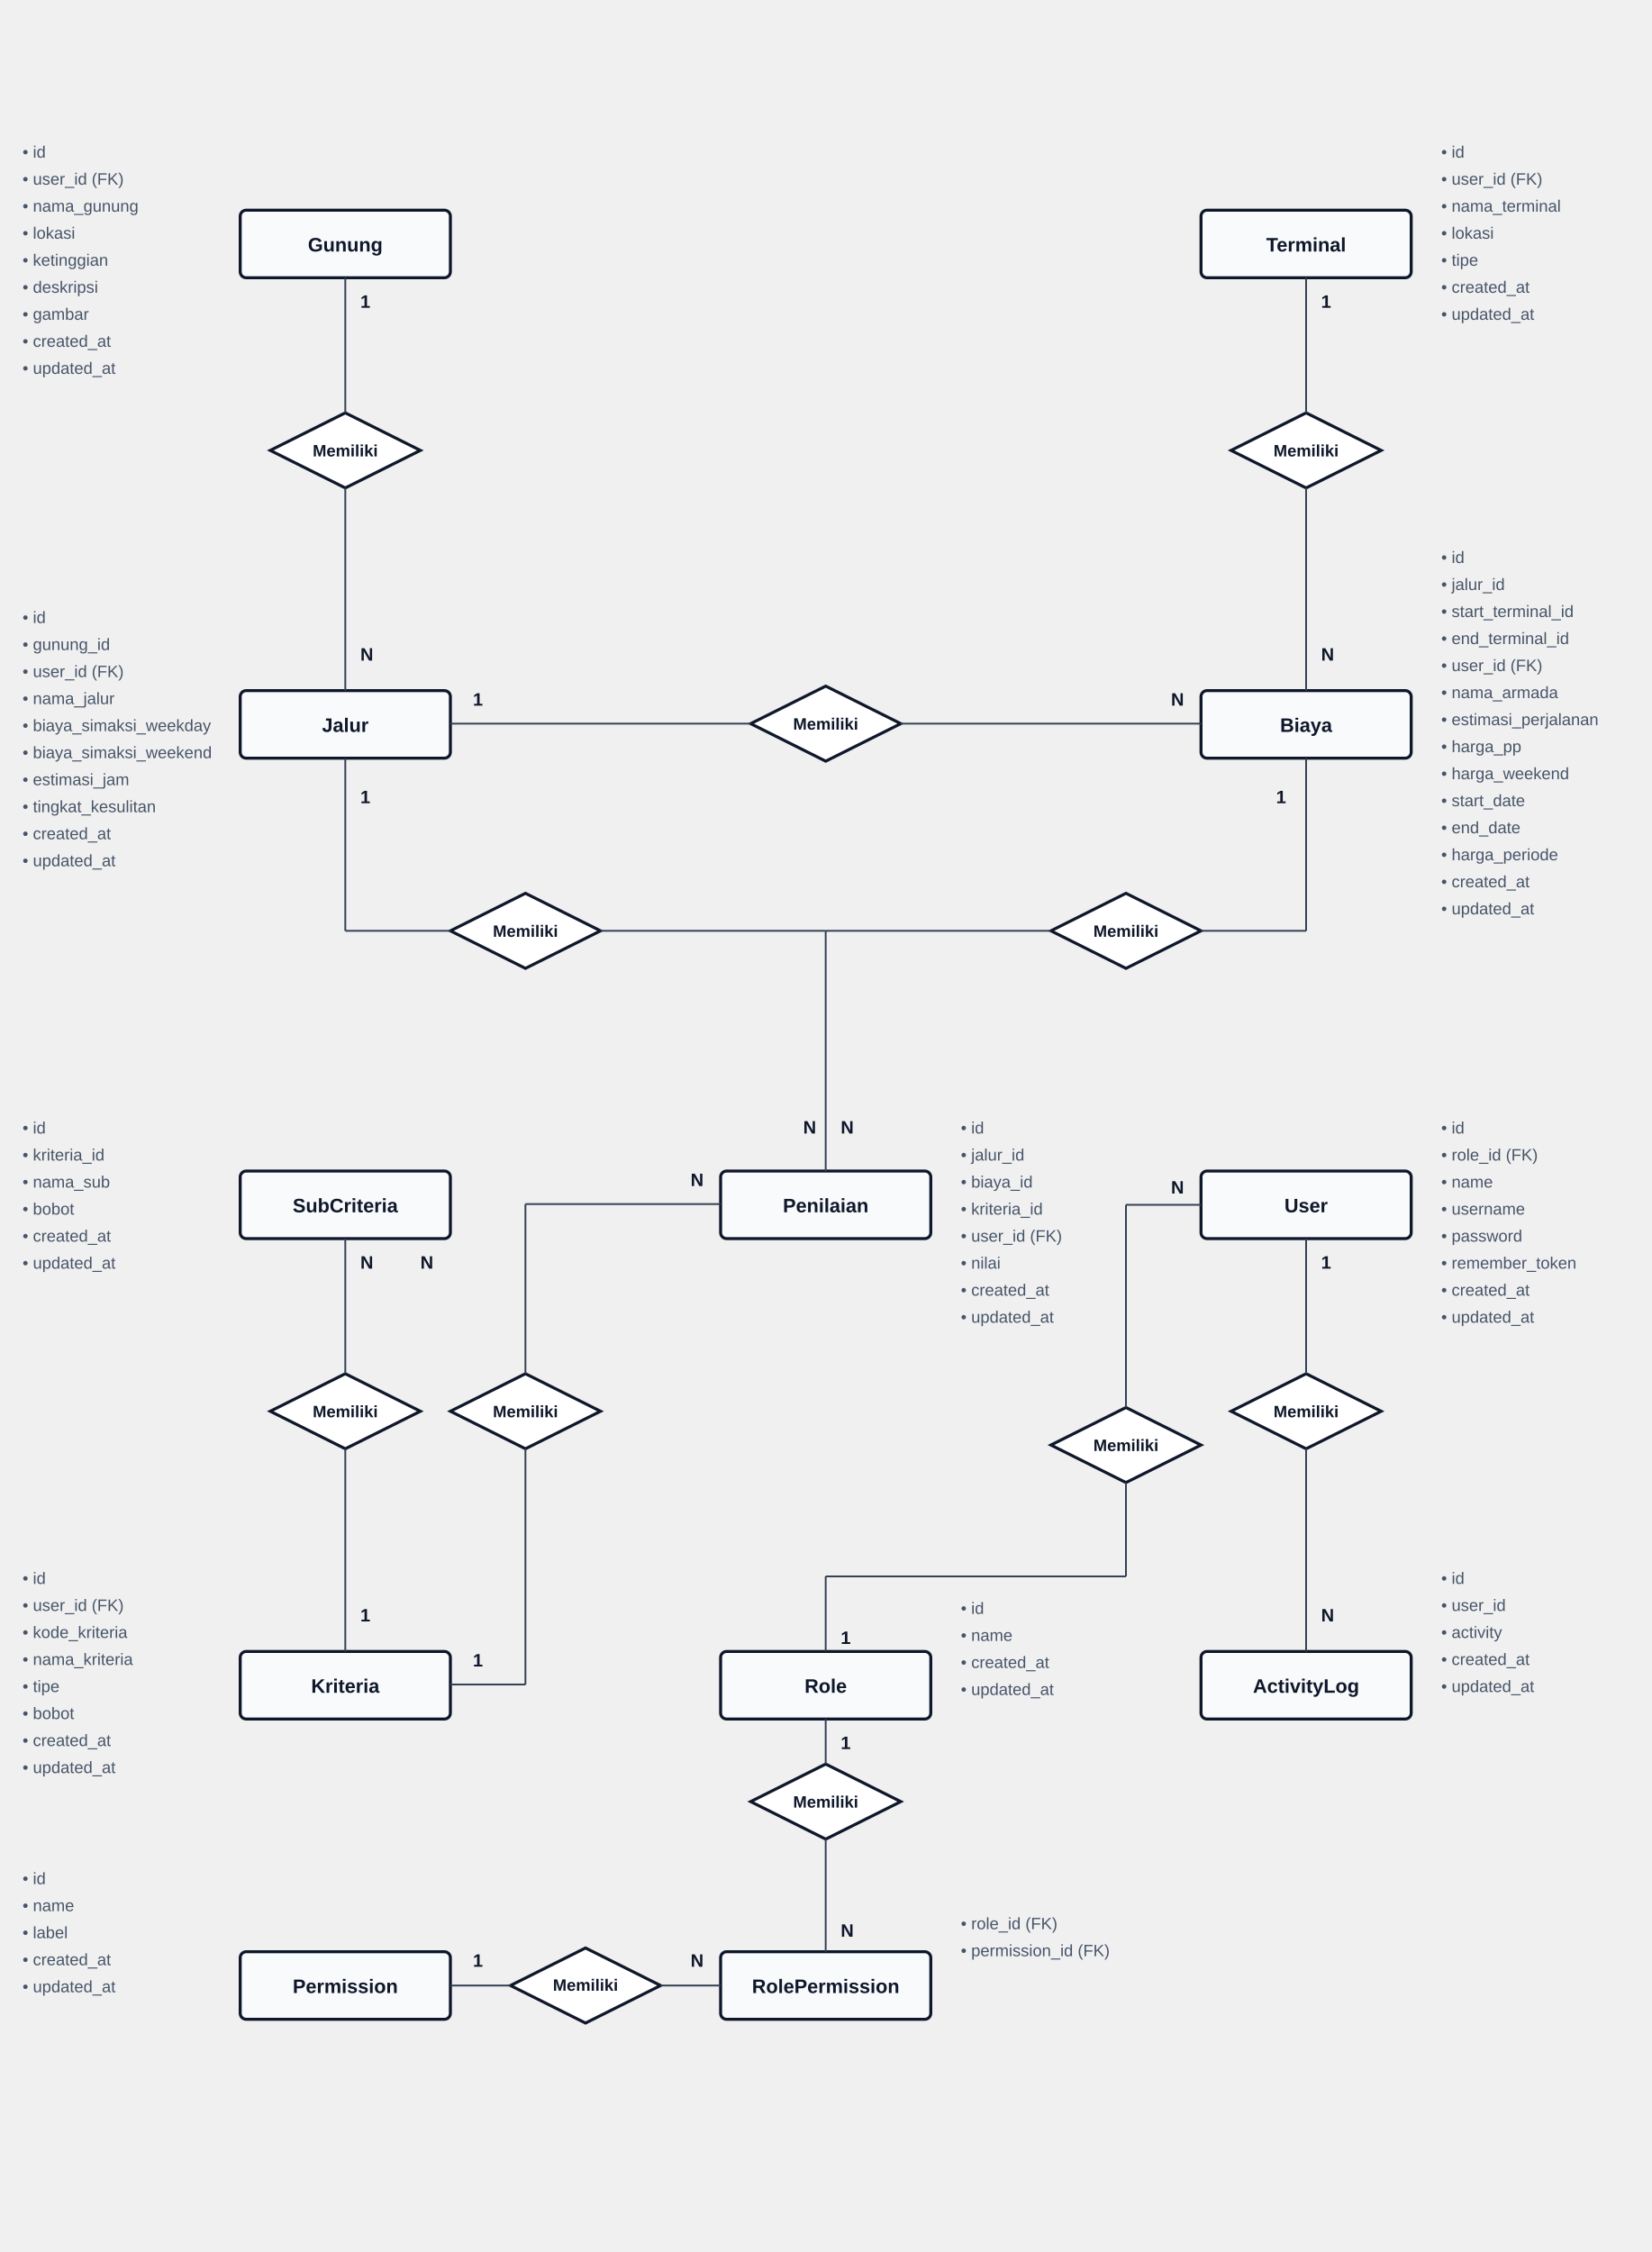
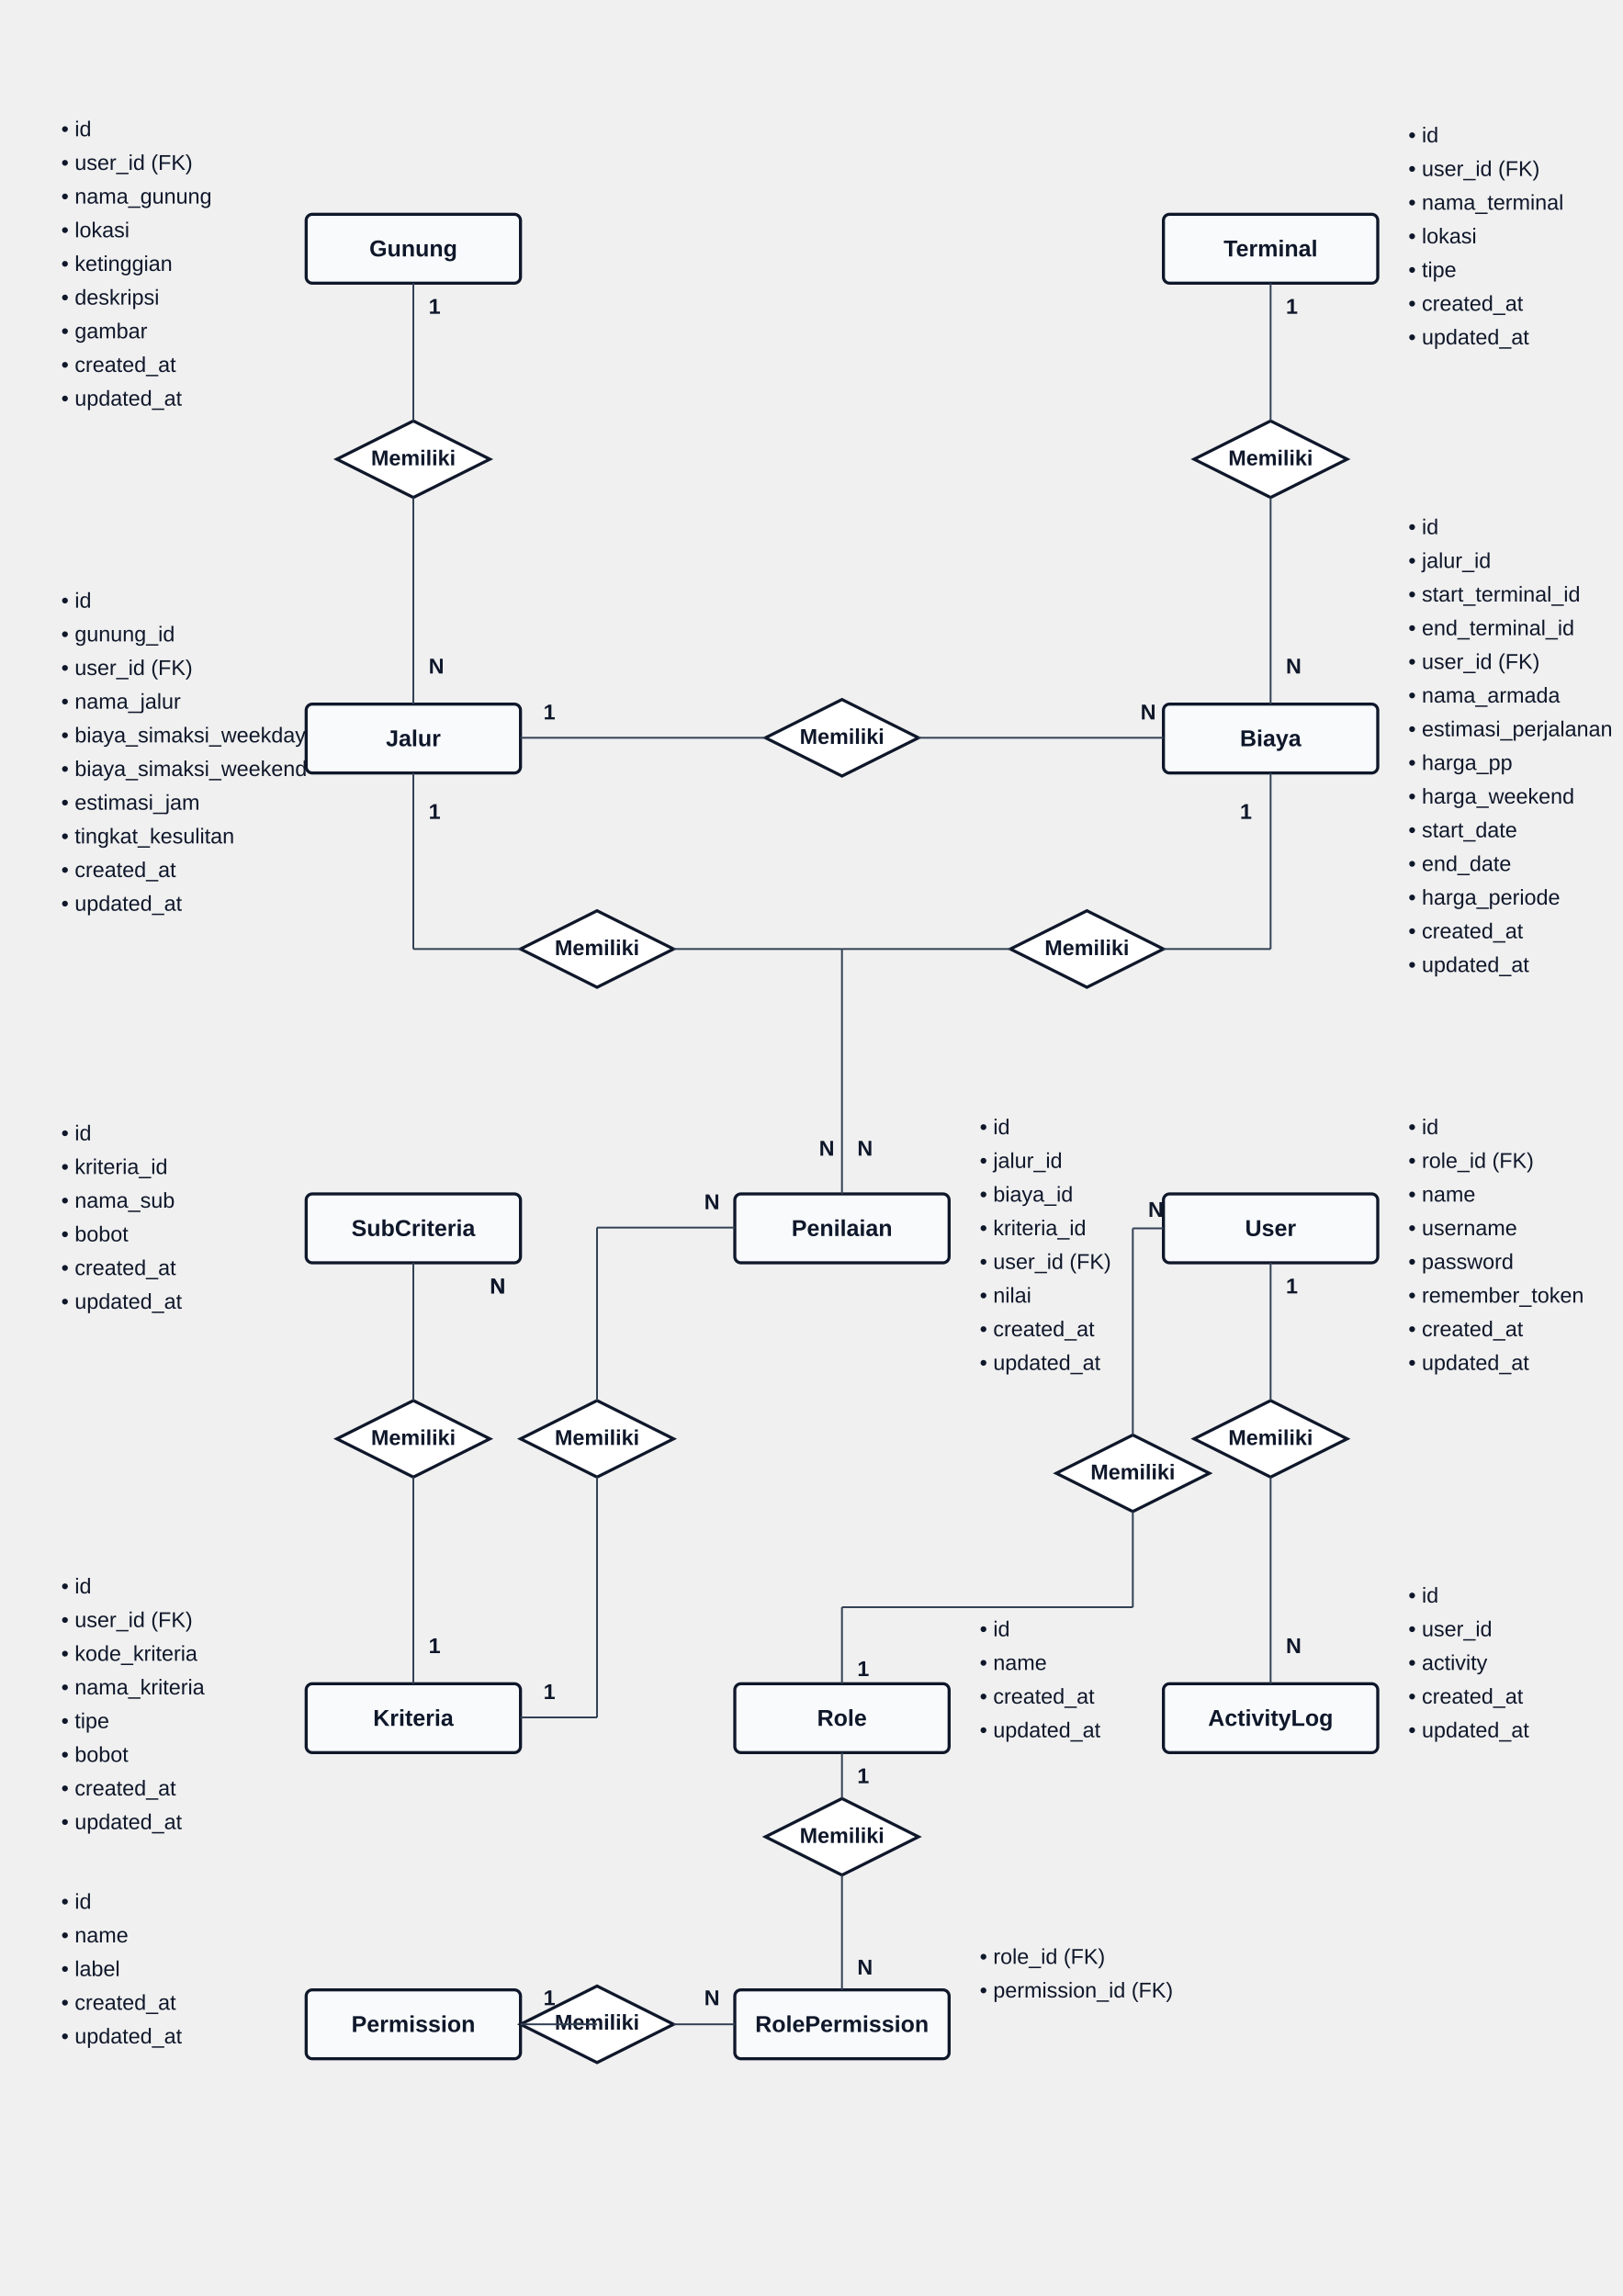
- <svg xmlns="http://www.w3.org/2000/svg" width="1100" height="1500" viewBox="0 0 1100 1500" style="background-color: #ffffff; font-family: 'Segoe UI', 'Arial', sans-serif;">
-   <rect x="160" y="140" width="140" height="45" fill="#f8fafc" stroke="#0f172a" stroke-width="2" rx="4" />
-   <text x="230.0" y="167.5" fill="#0f172a" font-size="13" font-weight="bold" text-anchor="middle">Gunung</text>
-   <text x="15" y="105" fill="#475569" font-size="11">• id</text>
-   <text x="15" y="123" fill="#475569" font-size="11">• user_id (FK)</text>
-   <text x="15" y="141" fill="#475569" font-size="11">• nama_gunung</text>
-   <text x="15" y="159" fill="#475569" font-size="11">• lokasi</text>
-   <text x="15" y="177" fill="#475569" font-size="11">• ketinggian</text>
-   <text x="15" y="195" fill="#475569" font-size="11">• deskripsi</text>
-   <text x="15" y="213" fill="#475569" font-size="11">• gambar</text>
-   <text x="15" y="231" fill="#475569" font-size="11">• created_at</text>
-   <text x="15" y="249" fill="#475569" font-size="11">• updated_at</text>
-   <rect x="800" y="140" width="140" height="45" fill="#f8fafc" stroke="#0f172a" stroke-width="2" rx="4" />
-   <text x="870.0" y="167.5" fill="#0f172a" font-size="13" font-weight="bold" text-anchor="middle">Terminal</text>
-   <text x="960" y="105" fill="#475569" font-size="11">• id</text>
-   <text x="960" y="123" fill="#475569" font-size="11">• user_id (FK)</text>
-   <text x="960" y="141" fill="#475569" font-size="11">• nama_terminal</text>
-   <text x="960" y="159" fill="#475569" font-size="11">• lokasi</text>
-   <text x="960" y="177" fill="#475569" font-size="11">• tipe</text>
-   <text x="960" y="195" fill="#475569" font-size="11">• created_at</text>
-   <text x="960" y="213" fill="#475569" font-size="11">• updated_at</text>
-   <rect x="160" y="460" width="140" height="45" fill="#f8fafc" stroke="#0f172a" stroke-width="2" rx="4" />
-   <text x="230.0" y="487.5" fill="#0f172a" font-size="13" font-weight="bold" text-anchor="middle">Jalur</text>
-   <text x="15" y="415" fill="#475569" font-size="11">• id</text>
-   <text x="15" y="433" fill="#475569" font-size="11">• gunung_id</text>
-   <text x="15" y="451" fill="#475569" font-size="11">• user_id (FK)</text>
-   <text x="15" y="469" fill="#475569" font-size="11">• nama_jalur</text>
-   <text x="15" y="487" fill="#475569" font-size="11">• biaya_simaksi_weekday</text>
-   <text x="15" y="505" fill="#475569" font-size="11">• biaya_simaksi_weekend</text>
-   <text x="15" y="523" fill="#475569" font-size="11">• estimasi_jam</text>
-   <text x="15" y="541" fill="#475569" font-size="11">• tingkat_kesulitan</text>
-   <text x="15" y="559" fill="#475569" font-size="11">• created_at</text>
-   <text x="15" y="577" fill="#475569" font-size="11">• updated_at</text>
-   <rect x="800" y="460" width="140" height="45" fill="#f8fafc" stroke="#0f172a" stroke-width="2" rx="4" />
-   <text x="870.0" y="487.5" fill="#0f172a" font-size="13" font-weight="bold" text-anchor="middle">Biaya</text>
-   <text x="960" y="375" fill="#475569" font-size="11">• id</text>
-   <text x="960" y="393" fill="#475569" font-size="11">• jalur_id</text>
-   <text x="960" y="411" fill="#475569" font-size="11">• start_terminal_id</text>
-   <text x="960" y="429" fill="#475569" font-size="11">• end_terminal_id</text>
-   <text x="960" y="447" fill="#475569" font-size="11">• user_id (FK)</text>
-   <text x="960" y="465" fill="#475569" font-size="11">• nama_armada</text>
-   <text x="960" y="483" fill="#475569" font-size="11">• estimasi_perjalanan</text>
-   <text x="960" y="501" fill="#475569" font-size="11">• harga_pp</text>
-   <text x="960" y="519" fill="#475569" font-size="11">• harga_weekend</text>
-   <text x="960" y="537" fill="#475569" font-size="11">• start_date</text>
-   <text x="960" y="555" fill="#475569" font-size="11">• end_date</text>
-   <text x="960" y="573" fill="#475569" font-size="11">• harga_periode</text>
-   <text x="960" y="591" fill="#475569" font-size="11">• created_at</text>
-   <text x="960" y="609" fill="#475569" font-size="11">• updated_at</text>
-   <rect x="160" y="780" width="140" height="45" fill="#f8fafc" stroke="#0f172a" stroke-width="2" rx="4" />
-   <text x="230.0" y="807.5" fill="#0f172a" font-size="13" font-weight="bold" text-anchor="middle">SubCriteria</text>
-   <text x="15" y="755" fill="#475569" font-size="11">• id</text>
-   <text x="15" y="773" fill="#475569" font-size="11">• kriteria_id</text>
-   <text x="15" y="791" fill="#475569" font-size="11">• nama_sub</text>
-   <text x="15" y="809" fill="#475569" font-size="11">• bobot</text>
-   <text x="15" y="827" fill="#475569" font-size="11">• created_at</text>
-   <text x="15" y="845" fill="#475569" font-size="11">• updated_at</text>
-   <rect x="800" y="780" width="140" height="45" fill="#f8fafc" stroke="#0f172a" stroke-width="2" rx="4" />
-   <text x="870.0" y="807.5" fill="#0f172a" font-size="13" font-weight="bold" text-anchor="middle">User</text>
-   <text x="960" y="755" fill="#475569" font-size="11">• id</text>
-   <text x="960" y="773" fill="#475569" font-size="11">• role_id (FK)</text>
-   <text x="960" y="791" fill="#475569" font-size="11">• name</text>
-   <text x="960" y="809" fill="#475569" font-size="11">• username</text>
-   <text x="960" y="827" fill="#475569" font-size="11">• password</text>
-   <text x="960" y="845" fill="#475569" font-size="11">• remember_token</text>
-   <text x="960" y="863" fill="#475569" font-size="11">• created_at</text>
-   <text x="960" y="881" fill="#475569" font-size="11">• updated_at</text>
-   <rect x="160" y="1100" width="140" height="45" fill="#f8fafc" stroke="#0f172a" stroke-width="2" rx="4" />
-   <text x="230.0" y="1127.5" fill="#0f172a" font-size="13" font-weight="bold" text-anchor="middle">Kriteria</text>
-   <text x="15" y="1055" fill="#475569" font-size="11">• id</text>
-   <text x="15" y="1073" fill="#475569" font-size="11">• user_id (FK)</text>
-   <text x="15" y="1091" fill="#475569" font-size="11">• kode_kriteria</text>
-   <text x="15" y="1109" fill="#475569" font-size="11">• nama_kriteria</text>
-   <text x="15" y="1127" fill="#475569" font-size="11">• tipe</text>
-   <text x="15" y="1145" fill="#475569" font-size="11">• bobot</text>
-   <text x="15" y="1163" fill="#475569" font-size="11">• created_at</text>
-   <text x="15" y="1181" fill="#475569" font-size="11">• updated_at</text>
-   <rect x="800" y="1100" width="140" height="45" fill="#f8fafc" stroke="#0f172a" stroke-width="2" rx="4" />
-   <text x="870.0" y="1127.5" fill="#0f172a" font-size="13" font-weight="bold" text-anchor="middle">ActivityLog</text>
-   <text x="960" y="1055" fill="#475569" font-size="11">• id</text>
-   <text x="960" y="1073" fill="#475569" font-size="11">• user_id</text>
-   <text x="960" y="1091" fill="#475569" font-size="11">• activity</text>
-   <text x="960" y="1109" fill="#475569" font-size="11">• created_at</text>
-   <text x="960" y="1127" fill="#475569" font-size="11">• updated_at</text>
+ <svg xmlns="http://www.w3.org/2000/svg" width="1060" height="1500" viewBox="0 0 1060 1500" style="background-color: #ffffff; font-family: 'Segoe UI', 'Arial', sans-serif;">
+   <rect x="200" y="140" width="140" height="45" fill="#f8fafc" stroke="#0f172a" stroke-width="2" rx="4" />
+   <text x="270.0" y="167.5" fill="#0f172a" font-size="15" font-weight="bold" text-anchor="middle">Gunung</text>
+   <text x="40" y="89" fill="#0f172a" font-size="14">• id</text>
+   <text x="40" y="111" fill="#0f172a" font-size="14">• user_id (FK)</text>
+   <text x="40" y="133" fill="#0f172a" font-size="14">• nama_gunung</text>
+   <text x="40" y="155" fill="#0f172a" font-size="14">• lokasi</text>
+   <text x="40" y="177" fill="#0f172a" font-size="14">• ketinggian</text>
+   <text x="40" y="199" fill="#0f172a" font-size="14">• deskripsi</text>
+   <text x="40" y="221" fill="#0f172a" font-size="14">• gambar</text>
+   <text x="40" y="243" fill="#0f172a" font-size="14">• created_at</text>
+   <text x="40" y="265" fill="#0f172a" font-size="14">• updated_at</text>
+   <rect x="760" y="140" width="140" height="45" fill="#f8fafc" stroke="#0f172a" stroke-width="2" rx="4" />
+   <text x="830.0" y="167.5" fill="#0f172a" font-size="15" font-weight="bold" text-anchor="middle">Terminal</text>
+   <text x="920" y="93" fill="#0f172a" font-size="14">• id</text>
+   <text x="920" y="115" fill="#0f172a" font-size="14">• user_id (FK)</text>
+   <text x="920" y="137" fill="#0f172a" font-size="14">• nama_terminal</text>
+   <text x="920" y="159" fill="#0f172a" font-size="14">• lokasi</text>
+   <text x="920" y="181" fill="#0f172a" font-size="14">• tipe</text>
+   <text x="920" y="203" fill="#0f172a" font-size="14">• created_at</text>
+   <text x="920" y="225" fill="#0f172a" font-size="14">• updated_at</text>
+   <rect x="200" y="460" width="140" height="45" fill="#f8fafc" stroke="#0f172a" stroke-width="2" rx="4" />
+   <text x="270.0" y="487.5" fill="#0f172a" font-size="15" font-weight="bold" text-anchor="middle">Jalur</text>
+   <text x="40" y="397" fill="#0f172a" font-size="14">• id</text>
+   <text x="40" y="419" fill="#0f172a" font-size="14">• gunung_id</text>
+   <text x="40" y="441" fill="#0f172a" font-size="14">• user_id (FK)</text>
+   <text x="40" y="463" fill="#0f172a" font-size="14">• nama_jalur</text>
+   <text x="40" y="485" fill="#0f172a" font-size="14">• biaya_simaksi_weekday</text>
+   <text x="40" y="507" fill="#0f172a" font-size="14">• biaya_simaksi_weekend</text>
+   <text x="40" y="529" fill="#0f172a" font-size="14">• estimasi_jam</text>
+   <text x="40" y="551" fill="#0f172a" font-size="14">• tingkat_kesulitan</text>
+   <text x="40" y="573" fill="#0f172a" font-size="14">• created_at</text>
+   <text x="40" y="595" fill="#0f172a" font-size="14">• updated_at</text>
+   <rect x="760" y="460" width="140" height="45" fill="#f8fafc" stroke="#0f172a" stroke-width="2" rx="4" />
+   <text x="830.0" y="487.5" fill="#0f172a" font-size="15" font-weight="bold" text-anchor="middle">Biaya</text>
+   <text x="920" y="349" fill="#0f172a" font-size="14">• id</text>
+   <text x="920" y="371" fill="#0f172a" font-size="14">• jalur_id</text>
+   <text x="920" y="393" fill="#0f172a" font-size="14">• start_terminal_id</text>
+   <text x="920" y="415" fill="#0f172a" font-size="14">• end_terminal_id</text>
+   <text x="920" y="437" fill="#0f172a" font-size="14">• user_id (FK)</text>
+   <text x="920" y="459" fill="#0f172a" font-size="14">• nama_armada</text>
+   <text x="920" y="481" fill="#0f172a" font-size="14">• estimasi_perjalanan</text>
+   <text x="920" y="503" fill="#0f172a" font-size="14">• harga_pp</text>
+   <text x="920" y="525" fill="#0f172a" font-size="14">• harga_weekend</text>
+   <text x="920" y="547" fill="#0f172a" font-size="14">• start_date</text>
+   <text x="920" y="569" fill="#0f172a" font-size="14">• end_date</text>
+   <text x="920" y="591" fill="#0f172a" font-size="14">• harga_periode</text>
+   <text x="920" y="613" fill="#0f172a" font-size="14">• created_at</text>
+   <text x="920" y="635" fill="#0f172a" font-size="14">• updated_at</text>
+   <rect x="200" y="780" width="140" height="45" fill="#f8fafc" stroke="#0f172a" stroke-width="2" rx="4" />
+   <text x="270.0" y="807.5" fill="#0f172a" font-size="15" font-weight="bold" text-anchor="middle">SubCriteria</text>
+   <text x="40" y="745" fill="#0f172a" font-size="14">• id</text>
+   <text x="40" y="767" fill="#0f172a" font-size="14">• kriteria_id</text>
+   <text x="40" y="789" fill="#0f172a" font-size="14">• nama_sub</text>
+   <text x="40" y="811" fill="#0f172a" font-size="14">• bobot</text>
+   <text x="40" y="833" fill="#0f172a" font-size="14">• created_at</text>
+   <text x="40" y="855" fill="#0f172a" font-size="14">• updated_at</text>
+   <rect x="760" y="780" width="140" height="45" fill="#f8fafc" stroke="#0f172a" stroke-width="2" rx="4" />
+   <text x="830.0" y="807.5" fill="#0f172a" font-size="15" font-weight="bold" text-anchor="middle">User</text>
+   <text x="920" y="741" fill="#0f172a" font-size="14">• id</text>
+   <text x="920" y="763" fill="#0f172a" font-size="14">• role_id (FK)</text>
+   <text x="920" y="785" fill="#0f172a" font-size="14">• name</text>
+   <text x="920" y="807" fill="#0f172a" font-size="14">• username</text>
+   <text x="920" y="829" fill="#0f172a" font-size="14">• password</text>
+   <text x="920" y="851" fill="#0f172a" font-size="14">• remember_token</text>
+   <text x="920" y="873" fill="#0f172a" font-size="14">• created_at</text>
+   <text x="920" y="895" fill="#0f172a" font-size="14">• updated_at</text>
+   <rect x="200" y="1100" width="140" height="45" fill="#f8fafc" stroke="#0f172a" stroke-width="2" rx="4" />
+   <text x="270.0" y="1127.5" fill="#0f172a" font-size="15" font-weight="bold" text-anchor="middle">Kriteria</text>
+   <text x="40" y="1041" fill="#0f172a" font-size="14">• id</text>
+   <text x="40" y="1063" fill="#0f172a" font-size="14">• user_id (FK)</text>
+   <text x="40" y="1085" fill="#0f172a" font-size="14">• kode_kriteria</text>
+   <text x="40" y="1107" fill="#0f172a" font-size="14">• nama_kriteria</text>
+   <text x="40" y="1129" fill="#0f172a" font-size="14">• tipe</text>
+   <text x="40" y="1151" fill="#0f172a" font-size="14">• bobot</text>
+   <text x="40" y="1173" fill="#0f172a" font-size="14">• created_at</text>
+   <text x="40" y="1195" fill="#0f172a" font-size="14">• updated_at</text>
+   <rect x="760" y="1100" width="140" height="45" fill="#f8fafc" stroke="#0f172a" stroke-width="2" rx="4" />
+   <text x="830.0" y="1127.5" fill="#0f172a" font-size="15" font-weight="bold" text-anchor="middle">ActivityLog</text>
+   <text x="920" y="1047" fill="#0f172a" font-size="14">• id</text>
+   <text x="920" y="1069" fill="#0f172a" font-size="14">• user_id</text>
+   <text x="920" y="1091" fill="#0f172a" font-size="14">• activity</text>
+   <text x="920" y="1113" fill="#0f172a" font-size="14">• created_at</text>
+   <text x="920" y="1135" fill="#0f172a" font-size="14">• updated_at</text>
  <rect x="480" y="780" width="140" height="45" fill="#f8fafc" stroke="#0f172a" stroke-width="2" rx="4" />
-   <text x="550.0" y="807.5" fill="#0f172a" font-size="13" font-weight="bold" text-anchor="middle">Penilaian</text>
-   <text x="640" y="755" fill="#475569" font-size="11">• id</text>
-   <text x="640" y="773" fill="#475569" font-size="11">• jalur_id</text>
-   <text x="640" y="791" fill="#475569" font-size="11">• biaya_id</text>
-   <text x="640" y="809" fill="#475569" font-size="11">• kriteria_id</text>
-   <text x="640" y="827" fill="#475569" font-size="11">• user_id (FK)</text>
-   <text x="640" y="845" fill="#475569" font-size="11">• nilai</text>
-   <text x="640" y="863" fill="#475569" font-size="11">• created_at</text>
-   <text x="640" y="881" fill="#475569" font-size="11">• updated_at</text>
+   <text x="550.0" y="807.5" fill="#0f172a" font-size="15" font-weight="bold" text-anchor="middle">Penilaian</text>
+   <text x="640" y="741" fill="#0f172a" font-size="14">• id</text>
+   <text x="640" y="763" fill="#0f172a" font-size="14">• jalur_id</text>
+   <text x="640" y="785" fill="#0f172a" font-size="14">• biaya_id</text>
+   <text x="640" y="807" fill="#0f172a" font-size="14">• kriteria_id</text>
+   <text x="640" y="829" fill="#0f172a" font-size="14">• user_id (FK)</text>
+   <text x="640" y="851" fill="#0f172a" font-size="14">• nilai</text>
+   <text x="640" y="873" fill="#0f172a" font-size="14">• created_at</text>
+   <text x="640" y="895" fill="#0f172a" font-size="14">• updated_at</text>
  <rect x="480" y="1100" width="140" height="45" fill="#f8fafc" stroke="#0f172a" stroke-width="2" rx="4" />
-   <text x="550.0" y="1127.5" fill="#0f172a" font-size="13" font-weight="bold" text-anchor="middle">Role</text>
-   <text x="640" y="1075" fill="#475569" font-size="11">• id</text>
-   <text x="640" y="1093" fill="#475569" font-size="11">• name</text>
-   <text x="640" y="1111" fill="#475569" font-size="11">• created_at</text>
-   <text x="640" y="1129" fill="#475569" font-size="11">• updated_at</text>
+   <text x="550.0" y="1127.5" fill="#0f172a" font-size="15" font-weight="bold" text-anchor="middle">Role</text>
+   <text x="640" y="1069" fill="#0f172a" font-size="14">• id</text>
+   <text x="640" y="1091" fill="#0f172a" font-size="14">• name</text>
+   <text x="640" y="1113" fill="#0f172a" font-size="14">• created_at</text>
+   <text x="640" y="1135" fill="#0f172a" font-size="14">• updated_at</text>
  <rect x="480" y="1300" width="140" height="45" fill="#f8fafc" stroke="#0f172a" stroke-width="2" rx="4" />
-   <text x="550.0" y="1327.5" fill="#0f172a" font-size="13" font-weight="bold" text-anchor="middle">RolePermission</text>
-   <text x="640" y="1285" fill="#475569" font-size="11">• role_id (FK)</text>
-   <text x="640" y="1303" fill="#475569" font-size="11">• permission_id (FK)</text>
-   <rect x="160" y="1300" width="140" height="45" fill="#f8fafc" stroke="#0f172a" stroke-width="2" rx="4" />
-   <text x="230.0" y="1327.5" fill="#0f172a" font-size="13" font-weight="bold" text-anchor="middle">Permission</text>
-   <text x="15" y="1255" fill="#475569" font-size="11">• id</text>
-   <text x="15" y="1273" fill="#475569" font-size="11">• name</text>
-   <text x="15" y="1291" fill="#475569" font-size="11">• label</text>
-   <text x="15" y="1309" fill="#475569" font-size="11">• created_at</text>
-   <text x="15" y="1327" fill="#475569" font-size="11">• updated_at</text>
-   <polygon points="230,275.0 280.0,300 230,325.0 180.0,300" fill="#ffffff" stroke="#0f172a" stroke-width="2" />
-   <text x="230" y="304" fill="#0f172a" font-size="11" font-weight="bold" text-anchor="middle">Memiliki</text>
-   <line x1="230" y1="185" x2="230" y2="275" stroke="#334155" stroke-width="1.2" />
-   <line x1="230" y1="325" x2="230" y2="460" stroke="#334155" stroke-width="1.2" />
-   <text x="240" y="205" fill="#0f172a" font-size="12" font-weight="bold">1</text>
-   <text x="240" y="440" fill="#0f172a" font-size="12" font-weight="bold">N</text>
-   <polygon points="870,275.0 920.0,300 870,325.0 820.0,300" fill="#ffffff" stroke="#0f172a" stroke-width="2" />
-   <text x="870" y="304" fill="#0f172a" font-size="11" font-weight="bold" text-anchor="middle">Memiliki</text>
-   <line x1="870" y1="185" x2="870" y2="275" stroke="#334155" stroke-width="1.2" />
-   <line x1="870" y1="325" x2="870" y2="460" stroke="#334155" stroke-width="1.2" />
-   <text x="880" y="205" fill="#0f172a" font-size="12" font-weight="bold">1</text>
-   <text x="880" y="440" fill="#0f172a" font-size="12" font-weight="bold">N</text>
-   <polygon points="870,915.0 920.0,940 870,965.0 820.0,940" fill="#ffffff" stroke="#0f172a" stroke-width="2" />
-   <text x="870" y="944" fill="#0f172a" font-size="11" font-weight="bold" text-anchor="middle">Memiliki</text>
-   <line x1="870" y1="825" x2="870" y2="915" stroke="#334155" stroke-width="1.2" />
-   <line x1="870" y1="965" x2="870" y2="1100" stroke="#334155" stroke-width="1.2" />
-   <text x="880" y="845" fill="#0f172a" font-size="12" font-weight="bold">1</text>
-   <text x="880" y="1080" fill="#0f172a" font-size="12" font-weight="bold">N</text>
-   <polygon points="230,915.0 280.0,940 230,965.0 180.0,940" fill="#ffffff" stroke="#0f172a" stroke-width="2" />
-   <text x="230" y="944" fill="#0f172a" font-size="11" font-weight="bold" text-anchor="middle">Memiliki</text>
-   <line x1="230" y1="825" x2="230" y2="915" stroke="#334155" stroke-width="1.2" />
-   <line x1="230" y1="965" x2="230" y2="1100" stroke="#334155" stroke-width="1.2" />
-   <text x="280" y="845" fill="#0f172a" font-size="12" font-weight="bold">N</text>
-   <text x="240" y="845" fill="#0f172a" font-size="12" font-weight="bold">N</text>
-   <text x="240" y="1080" fill="#0f172a" font-size="12" font-weight="bold">1</text>
+   <text x="550.0" y="1327.5" fill="#0f172a" font-size="15" font-weight="bold" text-anchor="middle">RolePermission</text>
+   <text x="640" y="1283" fill="#0f172a" font-size="14">• role_id (FK)</text>
+   <text x="640" y="1305" fill="#0f172a" font-size="14">• permission_id (FK)</text>
+   <rect x="200" y="1300" width="140" height="45" fill="#f8fafc" stroke="#0f172a" stroke-width="2" rx="4" />
+   <text x="270.0" y="1327.5" fill="#0f172a" font-size="15" font-weight="bold" text-anchor="middle">Permission</text>
+   <text x="40" y="1247" fill="#0f172a" font-size="14">• id</text>
+   <text x="40" y="1269" fill="#0f172a" font-size="14">• name</text>
+   <text x="40" y="1291" fill="#0f172a" font-size="14">• label</text>
+   <text x="40" y="1313" fill="#0f172a" font-size="14">• created_at</text>
+   <text x="40" y="1335" fill="#0f172a" font-size="14">• updated_at</text>
+   <polygon points="270,275.0 320.0,300 270,325.0 220.0,300" fill="#ffffff" stroke="#0f172a" stroke-width="2" />
+   <text x="270" y="304" fill="#0f172a" font-size="14" font-weight="bold" text-anchor="middle">Memiliki</text>
+   <line x1="270" y1="185" x2="270" y2="275" stroke="#334155" stroke-width="1.2" />
+   <line x1="270" y1="325" x2="270" y2="460" stroke="#334155" stroke-width="1.2" />
+   <text x="280" y="205" fill="#0f172a" font-size="14" font-weight="bold">1</text>
+   <text x="280" y="440" fill="#0f172a" font-size="14" font-weight="bold">N</text>
+   <polygon points="830,275.0 880.0,300 830,325.0 780.0,300" fill="#ffffff" stroke="#0f172a" stroke-width="2" />
+   <text x="830" y="304" fill="#0f172a" font-size="14" font-weight="bold" text-anchor="middle">Memiliki</text>
+   <line x1="830" y1="185" x2="830" y2="275" stroke="#334155" stroke-width="1.2" />
+   <line x1="830" y1="325" x2="830" y2="460" stroke="#334155" stroke-width="1.2" />
+   <text x="840" y="205" fill="#0f172a" font-size="14" font-weight="bold">1</text>
+   <text x="840" y="440" fill="#0f172a" font-size="14" font-weight="bold">N</text>
+   <polygon points="830,915.0 880.0,940 830,965.0 780.0,940" fill="#ffffff" stroke="#0f172a" stroke-width="2" />
+   <text x="830" y="944" fill="#0f172a" font-size="14" font-weight="bold" text-anchor="middle">Memiliki</text>
+   <line x1="830" y1="825" x2="830" y2="915" stroke="#334155" stroke-width="1.2" />
+   <line x1="830" y1="965" x2="830" y2="1100" stroke="#334155" stroke-width="1.2" />
+   <text x="840" y="845" fill="#0f172a" font-size="14" font-weight="bold">1</text>
+   <text x="840" y="1080" fill="#0f172a" font-size="14" font-weight="bold">N</text>
+   <polygon points="270,915.0 320.0,940 270,965.0 220.0,940" fill="#ffffff" stroke="#0f172a" stroke-width="2" />
+   <text x="270" y="944" fill="#0f172a" font-size="14" font-weight="bold" text-anchor="middle">Memiliki</text>
+   <line x1="270" y1="825" x2="270" y2="915" stroke="#334155" stroke-width="1.2" />
+   <line x1="270" y1="965" x2="270" y2="1100" stroke="#334155" stroke-width="1.2" />
+   <text x="320" y="845" fill="#0f172a" font-size="14" font-weight="bold">N</text>
+   <text x="320" y="845" fill="#0f172a" font-size="14" font-weight="bold">N</text>
+   <text x="280" y="1080" fill="#0f172a" font-size="14" font-weight="bold">1</text>
  <polygon points="550,457.0 600.0,482 550,507.0 500.0,482" fill="#ffffff" stroke="#0f172a" stroke-width="2" />
-   <text x="550" y="486" fill="#0f172a" font-size="11" font-weight="bold" text-anchor="middle">Memiliki</text>
-   <line x1="300" y1="482" x2="500" y2="482" stroke="#334155" stroke-width="1.2" />
-   <line x1="600" y1="482" x2="800" y2="482" stroke="#334155" stroke-width="1.2" />
-   <text x="315" y="470" fill="#0f172a" font-size="12" font-weight="bold">1</text>
-   <text x="780" y="470" fill="#0f172a" font-size="12" font-weight="bold">N</text>
-   <polygon points="350,595.0 400.0,620 350,645.0 300.0,620" fill="#ffffff" stroke="#0f172a" stroke-width="2" />
-   <text x="350" y="624" fill="#0f172a" font-size="11" font-weight="bold" text-anchor="middle">Memiliki</text>
-   <line x1="230" y1="505" x2="230" y2="620" stroke="#334155" stroke-width="1.2" />
-   <line x1="230" y1="620" x2="300" y2="620" stroke="#334155" stroke-width="1.2" />
-   <line x1="400" y1="620" x2="550" y2="620" stroke="#334155" stroke-width="1.2" />
+   <text x="550" y="486" fill="#0f172a" font-size="14" font-weight="bold" text-anchor="middle">Memiliki</text>
+   <line x1="340" y1="482" x2="500" y2="482" stroke="#334155" stroke-width="1.2" />
+   <line x1="600" y1="482" x2="760" y2="482" stroke="#334155" stroke-width="1.2" />
+   <text x="355" y="470" fill="#0f172a" font-size="14" font-weight="bold">1</text>
+   <text x="745" y="470" fill="#0f172a" font-size="14" font-weight="bold">N</text>
+   <polygon points="390,595.0 440.0,620 390,645.0 340.0,620" fill="#ffffff" stroke="#0f172a" stroke-width="2" />
+   <text x="390" y="624" fill="#0f172a" font-size="14" font-weight="bold" text-anchor="middle">Memiliki</text>
+   <line x1="270" y1="505" x2="270" y2="620" stroke="#334155" stroke-width="1.2" />
+   <line x1="270" y1="620" x2="340" y2="620" stroke="#334155" stroke-width="1.2" />
+   <line x1="440" y1="620" x2="550" y2="620" stroke="#334155" stroke-width="1.2" />
  <line x1="550" y1="620" x2="550" y2="780" stroke="#334155" stroke-width="1.2" />
-   <text x="240" y="535" fill="#0f172a" font-size="12" font-weight="bold">1</text>
-   <text x="560" y="755" fill="#0f172a" font-size="12" font-weight="bold">N</text>
-   <polygon points="750,595.0 800.0,620 750,645.0 700.0,620" fill="#ffffff" stroke="#0f172a" stroke-width="2" />
-   <text x="750" y="624" fill="#0f172a" font-size="11" font-weight="bold" text-anchor="middle">Memiliki</text>
-   <line x1="870" y1="505" x2="870" y2="620" stroke="#334155" stroke-width="1.2" />
-   <line x1="870" y1="620" x2="800" y2="620" stroke="#334155" stroke-width="1.2" />
-   <line x1="700" y1="620" x2="550" y2="620" stroke="#334155" stroke-width="1.2" />
-   <text x="850" y="535" fill="#0f172a" font-size="12" font-weight="bold">1</text>
-   <text x="535" y="755" fill="#0f172a" font-size="12" font-weight="bold">N</text>
-   <polygon points="350,915.0 400.0,940 350,965.0 300.0,940" fill="#ffffff" stroke="#0f172a" stroke-width="2" />
-   <text x="350" y="944" fill="#0f172a" font-size="11" font-weight="bold" text-anchor="middle">Memiliki</text>
-   <line x1="300" y1="1122" x2="350" y2="1122" stroke="#334155" stroke-width="1.2" />
-   <line x1="350" y1="1122" x2="350" y2="965" stroke="#334155" stroke-width="1.2" />
-   <line x1="350" y1="915" x2="350" y2="802" stroke="#334155" stroke-width="1.2" />
-   <line x1="350" y1="802" x2="480" y2="802" stroke="#334155" stroke-width="1.2" />
-   <text x="315" y="1110" fill="#0f172a" font-size="12" font-weight="bold">1</text>
-   <text x="460" y="790" fill="#0f172a" font-size="12" font-weight="bold">N</text>
-   <polygon points="750,937.5 800.0,962.5 750,987.5 700.0,962.5" fill="#ffffff" stroke="#0f172a" stroke-width="2" />
-   <text x="750" y="966.5" fill="#0f172a" font-size="11" font-weight="bold" text-anchor="middle">Memiliki</text>
-   <line x1="800" y1="802.5" x2="750" y2="802.5" stroke="#334155" stroke-width="1.2" />
-   <line x1="750" y1="802.5" x2="750" y2="937.5" stroke="#334155" stroke-width="1.2" />
-   <line x1="750" y1="987.5" x2="750" y2="1050" stroke="#334155" stroke-width="1.2" />
-   <line x1="750" y1="1050" x2="550" y2="1050" stroke="#334155" stroke-width="1.2" />
+   <text x="280" y="535" fill="#0f172a" font-size="14" font-weight="bold">1</text>
+   <text x="560" y="755" fill="#0f172a" font-size="14" font-weight="bold">N</text>
+   <polygon points="710,595.0 760.0,620 710,645.0 660.0,620" fill="#ffffff" stroke="#0f172a" stroke-width="2" />
+   <text x="710" y="624" fill="#0f172a" font-size="14" font-weight="bold" text-anchor="middle">Memiliki</text>
+   <line x1="830" y1="505" x2="830" y2="620" stroke="#334155" stroke-width="1.2" />
+   <line x1="830" y1="620" x2="760" y2="620" stroke="#334155" stroke-width="1.2" />
+   <line x1="660" y1="620" x2="550" y2="620" stroke="#334155" stroke-width="1.2" />
+   <text x="810" y="535" fill="#0f172a" font-size="14" font-weight="bold">1</text>
+   <text x="535" y="755" fill="#0f172a" font-size="14" font-weight="bold">N</text>
+   <polygon points="390,915.0 440.0,940 390,965.0 340.0,940" fill="#ffffff" stroke="#0f172a" stroke-width="2" />
+   <text x="390" y="944" fill="#0f172a" font-size="14" font-weight="bold" text-anchor="middle">Memiliki</text>
+   <line x1="340" y1="1122" x2="390" y2="1122" stroke="#334155" stroke-width="1.2" />
+   <line x1="390" y1="1122" x2="390" y2="965" stroke="#334155" stroke-width="1.2" />
+   <line x1="390" y1="915" x2="390" y2="802" stroke="#334155" stroke-width="1.2" />
+   <line x1="390" y1="802" x2="480" y2="802" stroke="#334155" stroke-width="1.2" />
+   <text x="355" y="1110" fill="#0f172a" font-size="14" font-weight="bold">1</text>
+   <text x="460" y="790" fill="#0f172a" font-size="14" font-weight="bold">N</text>
+   <polygon points="740,937.5 790.0,962.5 740,987.5 690.0,962.5" fill="#ffffff" stroke="#0f172a" stroke-width="2" />
+   <text x="740" y="966.5" fill="#0f172a" font-size="14" font-weight="bold" text-anchor="middle">Memiliki</text>
+   <line x1="760" y1="802.5" x2="740" y2="802.5" stroke="#334155" stroke-width="1.2" />
+   <line x1="740" y1="802.5" x2="740" y2="937.5" stroke="#334155" stroke-width="1.2" />
+   <line x1="740" y1="987.5" x2="740" y2="1050" stroke="#334155" stroke-width="1.2" />
+   <line x1="740" y1="1050" x2="550" y2="1050" stroke="#334155" stroke-width="1.2" />
  <line x1="550" y1="1050" x2="550" y2="1100" stroke="#334155" stroke-width="1.2" />
-   <text x="780" y="795" fill="#0f172a" font-size="12" font-weight="bold">N</text>
-   <text x="560" y="1095" fill="#0f172a" font-size="12" font-weight="bold">1</text>
+   <text x="750" y="795" fill="#0f172a" font-size="14" font-weight="bold">N</text>
+   <text x="560" y="1095" fill="#0f172a" font-size="14" font-weight="bold">1</text>
  <polygon points="550,1175.0 600.0,1200 550,1225.0 500.0,1200" fill="#ffffff" stroke="#0f172a" stroke-width="2" />
-   <text x="550" y="1204" fill="#0f172a" font-size="11" font-weight="bold" text-anchor="middle">Memiliki</text>
+   <text x="550" y="1204" fill="#0f172a" font-size="14" font-weight="bold" text-anchor="middle">Memiliki</text>
  <line x1="550" y1="1145" x2="550" y2="1175" stroke="#334155" stroke-width="1.2" />
  <line x1="550" y1="1225" x2="550" y2="1300" stroke="#334155" stroke-width="1.2" />
-   <text x="560" y="1165" fill="#0f172a" font-size="12" font-weight="bold">1</text>
-   <text x="560" y="1290" fill="#0f172a" font-size="12" font-weight="bold">N</text>
+   <text x="560" y="1165" fill="#0f172a" font-size="14" font-weight="bold">1</text>
+   <text x="560" y="1290" fill="#0f172a" font-size="14" font-weight="bold">N</text>
  <polygon points="390,1297.5 440.0,1322.5 390,1347.5 340.0,1322.5" fill="#ffffff" stroke="#0f172a" stroke-width="2" />
-   <text x="390" y="1326" fill="#0f172a" font-size="11" font-weight="bold" text-anchor="middle">Memiliki</text>
-   <line x1="300" y1="1322.5" x2="340" y2="1322.5" stroke="#334155" stroke-width="1.2" />
+   <text x="390" y="1326" fill="#0f172a" font-size="14" font-weight="bold" text-anchor="middle">Memiliki</text>
+   <line x1="340" y1="1322.5" x2="390" y2="1322.5" stroke="#334155" stroke-width="1.2" />
  <line x1="440" y1="1322.5" x2="480" y2="1322.5" stroke="#334155" stroke-width="1.2" />
-   <text x="315" y="1310" fill="#0f172a" font-size="12" font-weight="bold">1</text>
-   <text x="460" y="1310" fill="#0f172a" font-size="12" font-weight="bold">N</text>
+   <text x="355" y="1310" fill="#0f172a" font-size="14" font-weight="bold">1</text>
+   <text x="460" y="1310" fill="#0f172a" font-size="14" font-weight="bold">N</text>
</svg>
